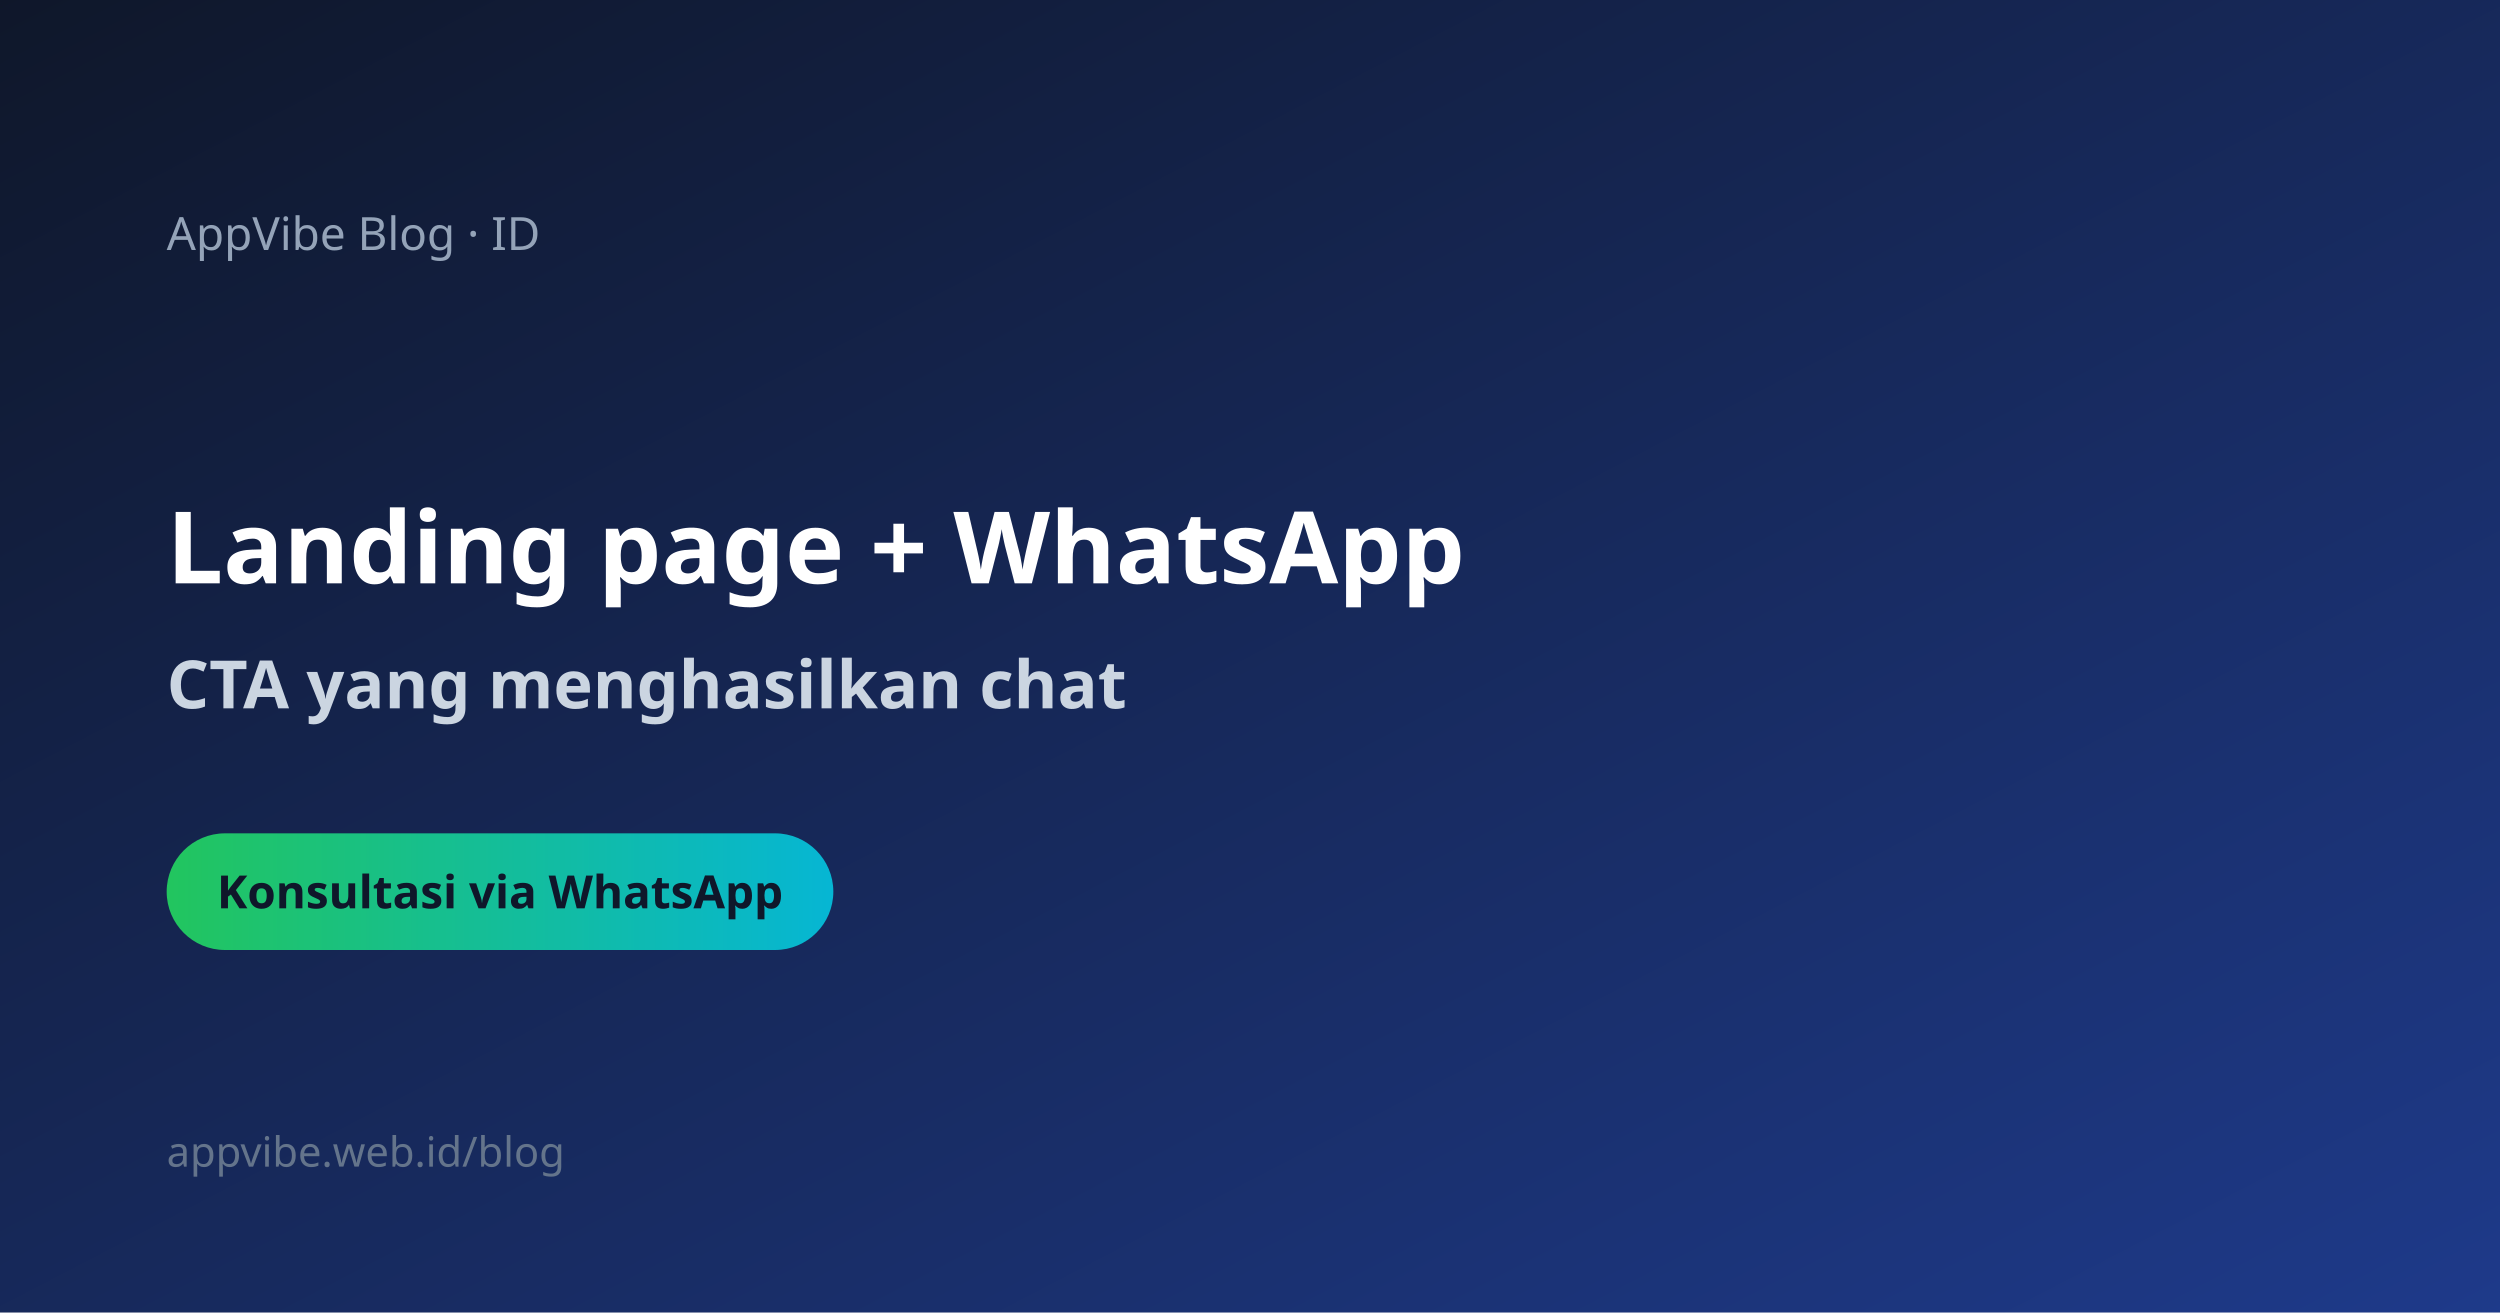
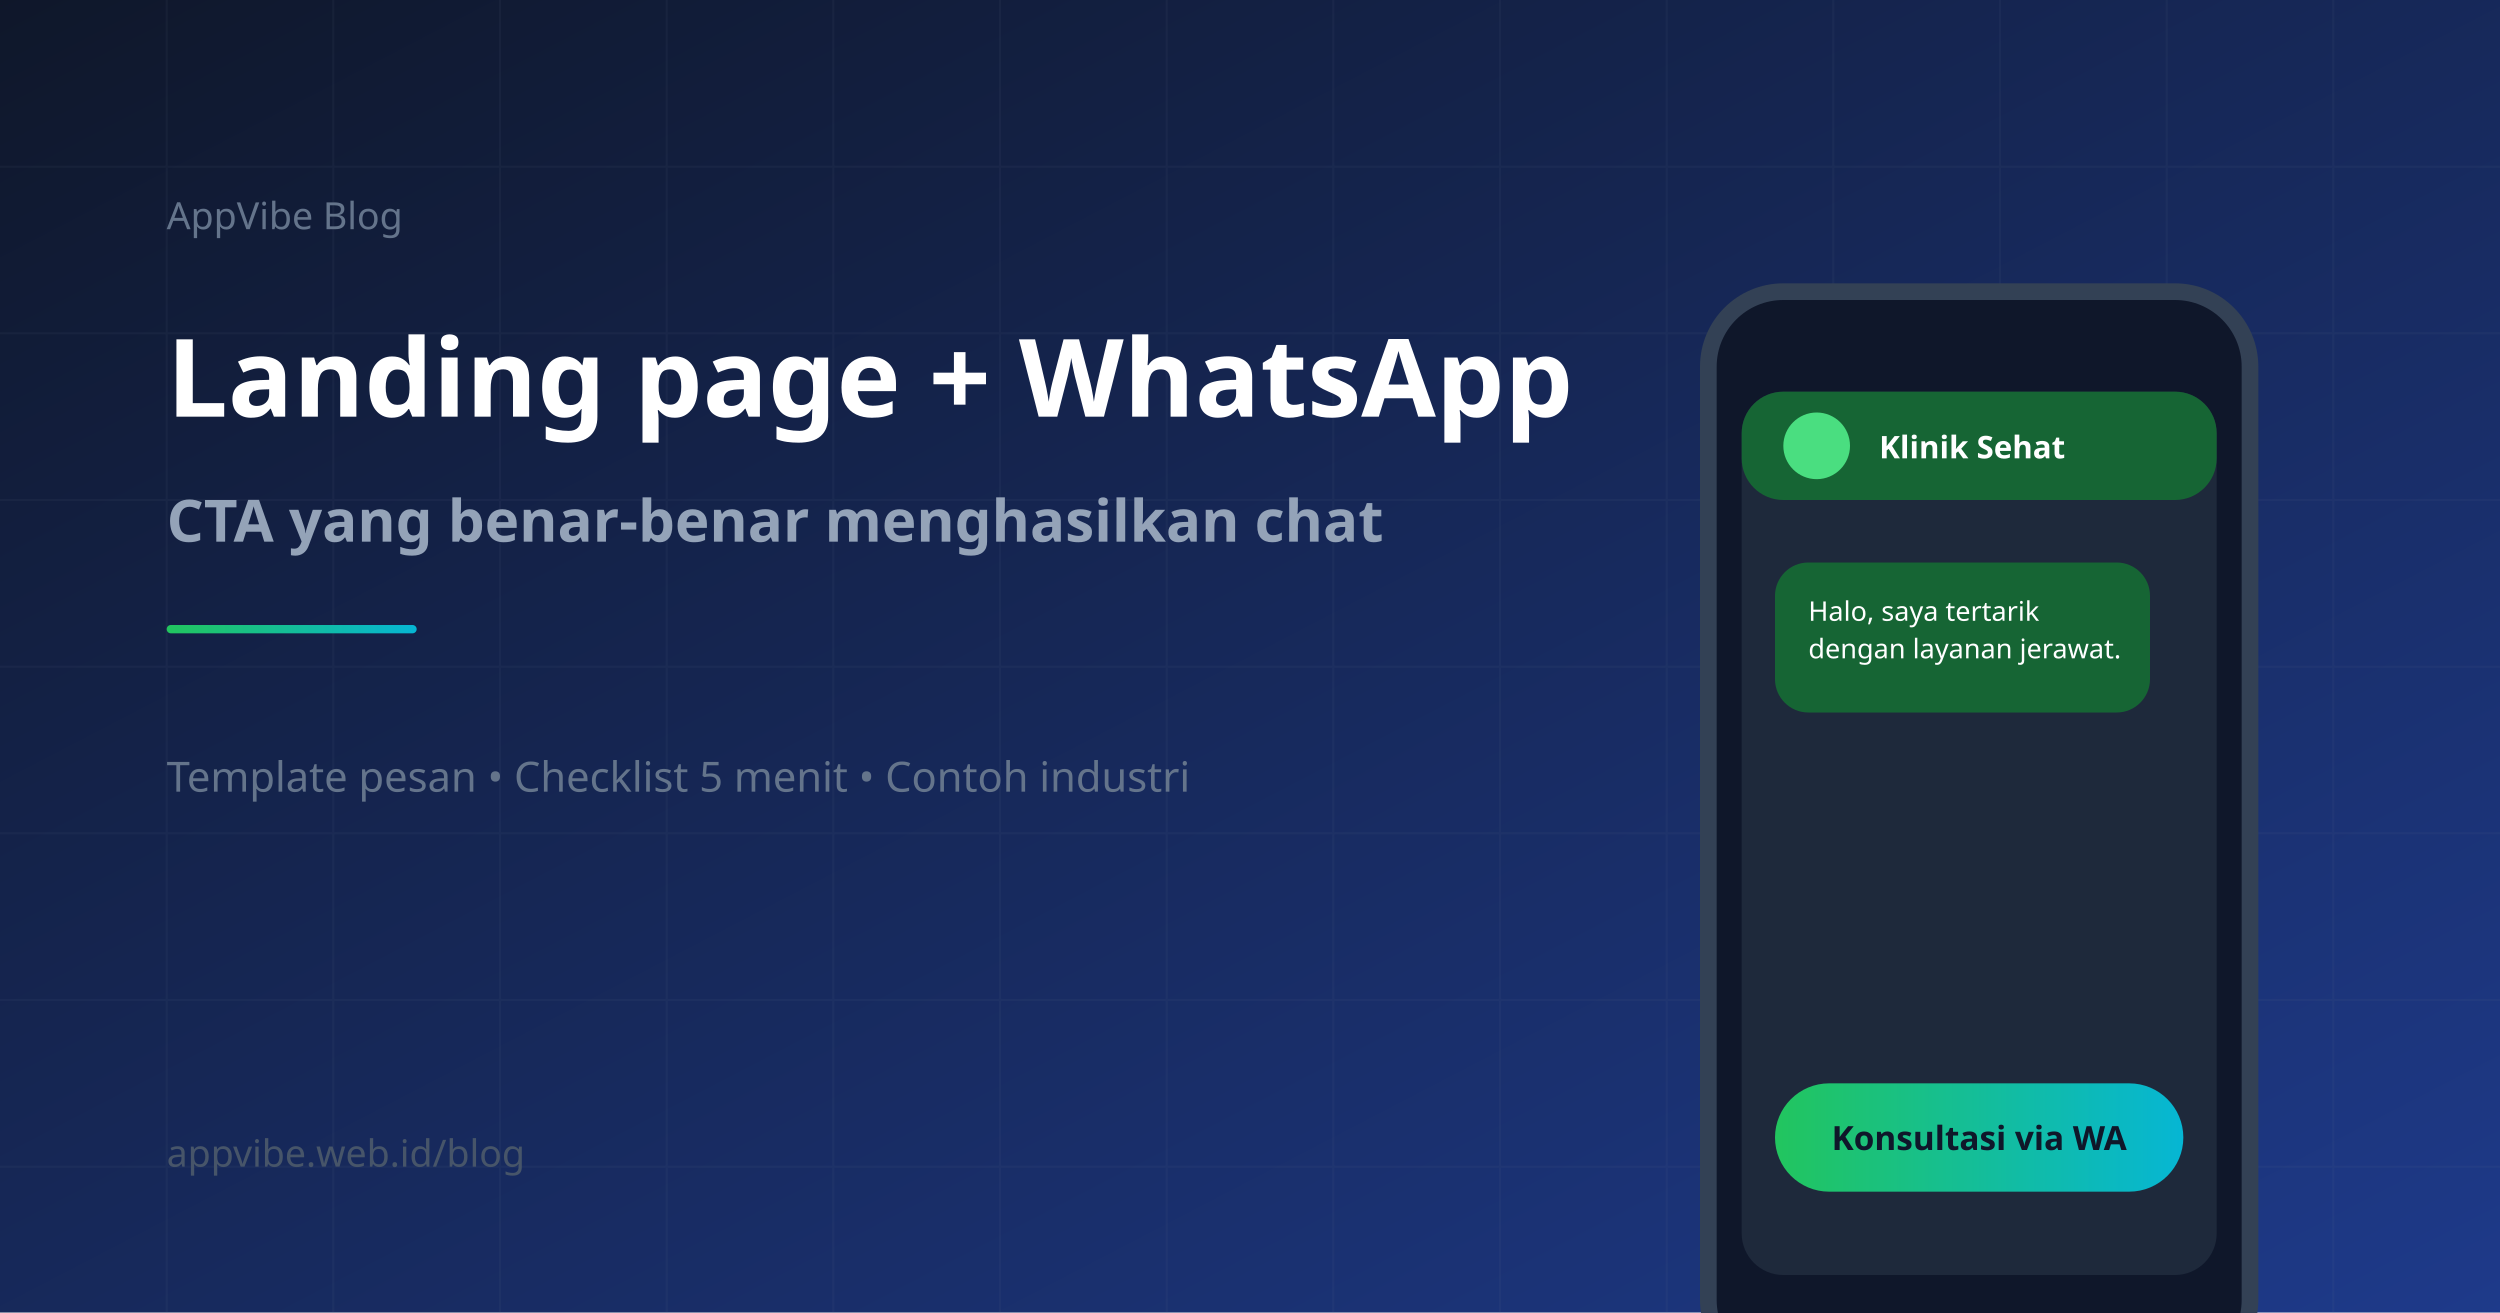
<svg xmlns="http://www.w3.org/2000/svg" viewBox="0 0 1200 630" width="1200" height="630">
  <defs>
    <linearGradient id="bg" x1="0" y1="0" x2="1" y2="1">
      <stop offset="0" stop-color="#0F172A" />
      <stop offset="1" stop-color="#1E3A8A" />
    </linearGradient>
-     <linearGradient id="acc" x1="0" y1="0" x2="1" y2="0">
+     <linearGradient id="accent" x1="0" y1="0" x2="1" y2="0">
      <stop offset="0" stop-color="#22C55E" />
      <stop offset="1" stop-color="#06B6D4" />
    </linearGradient>
+     <linearGradient id="card" x1="0" y1="0" x2="0" y2="1">
+       <stop offset="0" stop-color="#1E293B" />
+       <stop offset="1" stop-color="#0F172A" />
+     </linearGradient>
  </defs>
  <rect width="1200" height="630" fill="url(#bg)" />
-   <text x="80" y="120" font-family="system-ui,sans-serif" font-size="22" fill="#94A3B8">AppVibe Blog · ID</text>
-   <text x="80" y="280" font-family="system-ui,sans-serif" font-weight="800" font-size="48" fill="#FFFFFF">Landing page + WhatsApp</text>
-   <text x="80" y="340" font-family="system-ui,sans-serif" font-weight="600" font-size="32" fill="#CBD5E1">CTA yang menghasilkan chat</text>
-   <rect x="80" y="400" width="320" height="56" rx="28" fill="url(#acc)" />
-   <text x="240" y="436" text-anchor="middle" font-family="system-ui,sans-serif" font-weight="700" font-size="22" fill="#0F172A">Konsultasi via WhatsApp</text>
-   <text x="80" y="560" font-family="system-ui,sans-serif" font-size="20" fill="#64748B">appvibe.web.id/blog</text>
+   <g opacity="0.08">
+     <path d="M0 80 L1200 80 M0 160 L1200 160 M0 240 L1200 240 M0 320 L1200 320 M0 400 L1200 400 M0 480 L1200 480 M0 560 L1200 560" stroke="#64748B" stroke-width="1" />
+     <path d="M80 0 L80 630 M160 0 L160 630 M240 0 L240 630 M320 0 L320 630 M400 0 L400 630 M480 0 L480 630 M560 0 L560 630 M640 0 L640 630 M720 0 L720 630 M800 0 L800 630 M880 0 L880 630 M960 0 L960 630 M1040 0 L1040 630 M1120 0 L1120 630" stroke="#64748B" stroke-width="1" />
+   </g>
+   <g transform="translate(820, 140)">
+     <rect x="0" y="0" width="260" height="520" rx="36" fill="#0F172A" stroke="#334155" stroke-width="8" />
+     <rect x="16" y="48" width="228" height="424" rx="20" fill="#1E293B" />
+     <rect x="16" y="48" width="228" height="52" rx="20" fill="#166534" />
+     <circle cx="52" cy="74" r="16" fill="#4ADE80" />
+     <text x="82" y="80" font-family="system-ui,sans-serif" font-size="15" font-weight="600" fill="#fff">Klinik Sehat</text>
+     <rect x="32" y="130" width="180" height="72" rx="16" fill="#166534" />
+     <text x="48" y="158" font-family="system-ui,sans-serif" font-size="13" fill="#fff">Halo, saya tertarik</text>
+     <text x="48" y="176" font-family="system-ui,sans-serif" font-size="13" fill="#fff">dengan layanan jerawat.</text>
+     <rect x="32" y="380" width="196" height="52" rx="26" fill="url(#accent)" />
+     <text x="130" y="412" text-anchor="middle" font-family="system-ui,sans-serif" font-size="16" font-weight="700" fill="#0F172A">Konsultasi via WA</text>
+   </g>
+   <text x="80" y="110" font-family="system-ui,sans-serif" font-size="18" fill="#64748B">AppVibe Blog</text>
+   <text x="80" y="200" font-family="system-ui,sans-serif" font-weight="800" font-size="52" fill="#fff">Landing page + WhatsApp</text>
+   <text x="80" y="260" font-family="system-ui,sans-serif" font-weight="600" font-size="28" fill="#94A3B8">CTA yang benar-benar menghasilkan chat</text>
+   <rect x="80" y="300" width="120" height="4" rx="2" fill="url(#accent)" />
+   <text x="80" y="380" font-family="system-ui,sans-serif" font-size="20" fill="#64748B">Template pesan • Checklist 5 menit • Contoh industri</text>
+   <text x="80" y="560" font-family="system-ui,sans-serif" font-size="18" fill="#475569">appvibe.web.id/blog</text>
</svg>
